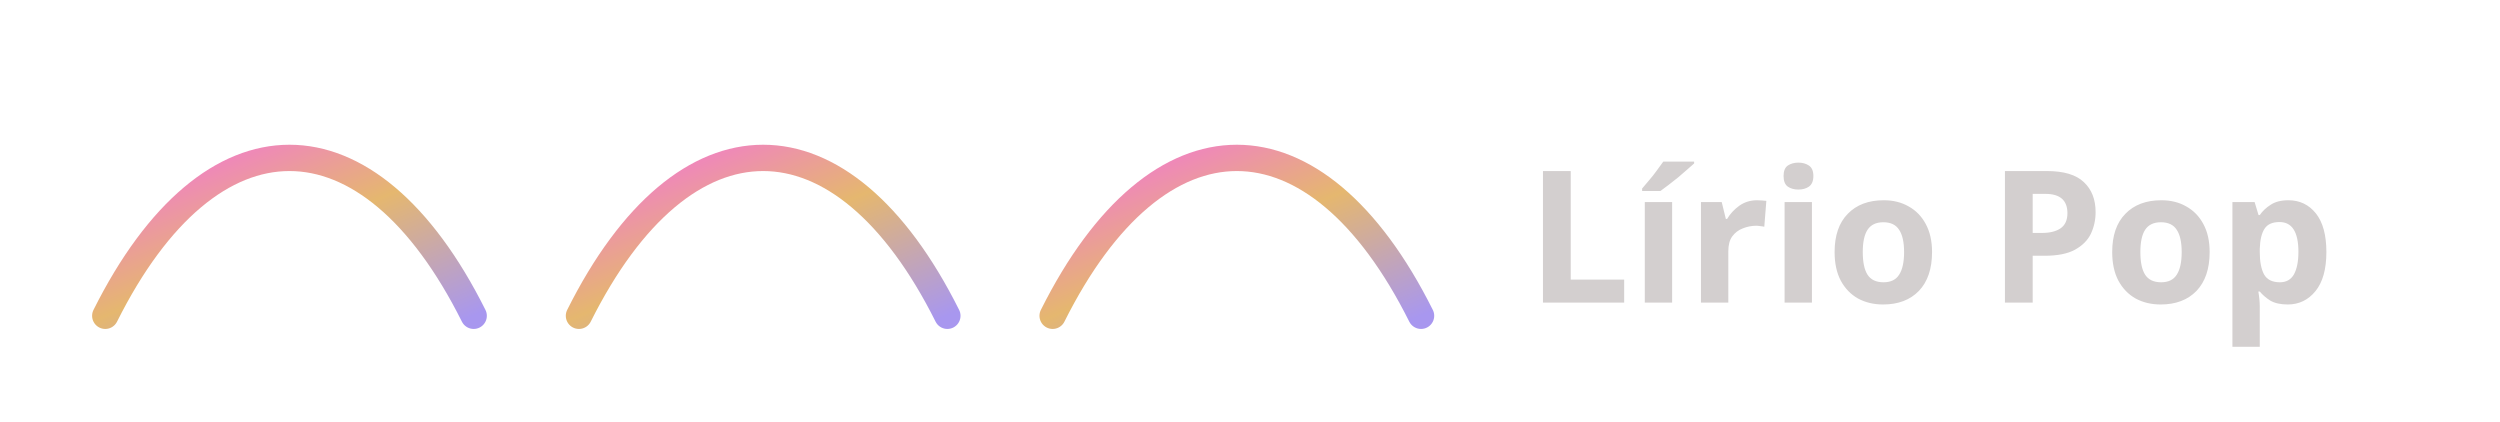
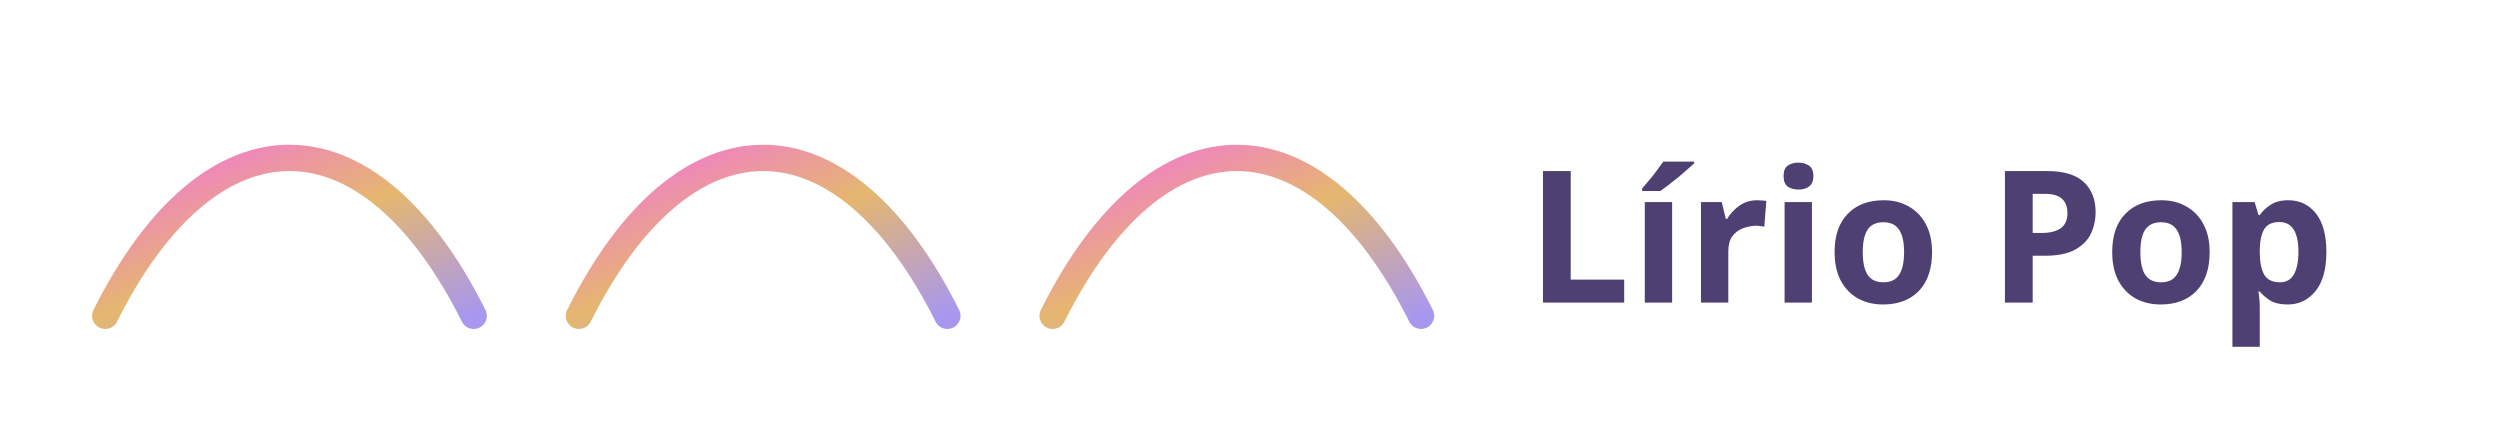
<svg xmlns="http://www.w3.org/2000/svg" width="190" height="32" viewBox="0 0 190 32">
  <defs>
    <linearGradient id="gg" x1="0" y1="0" x2="1" y2="1">
      <stop offset="0" stop-color="#f470df" />
      <stop offset="0.5" stop-color="#e5b76f" />
      <stop offset="1" stop-color="#a897ef" />
    </linearGradient>
    <style>
-       .wordmark { fill: #d3cfcf; }
+       .wordmark { fill: #4f4073; }
+       @media (prefers-color-scheme: dark) { .wordmark { fill: #d3cfcf; } }
    </style>
  </defs>
  <g fill="none" stroke="url(#gg)" stroke-width="2" stroke-linecap="round">
    <path d="M8 24 C 16 8, 28 8, 36 24" />
    <path d="M44 24 C 52 8, 64 8, 72 24" />
    <path d="M80 24 C 88 8, 100 8, 108 24" />
  </g>
  <text class="wordmark" x="116" y="23" font-size="14" font-weight="700" font-family="Atkinson Hyperlegible Next, system-ui">Lírio Pop</text>
</svg>
